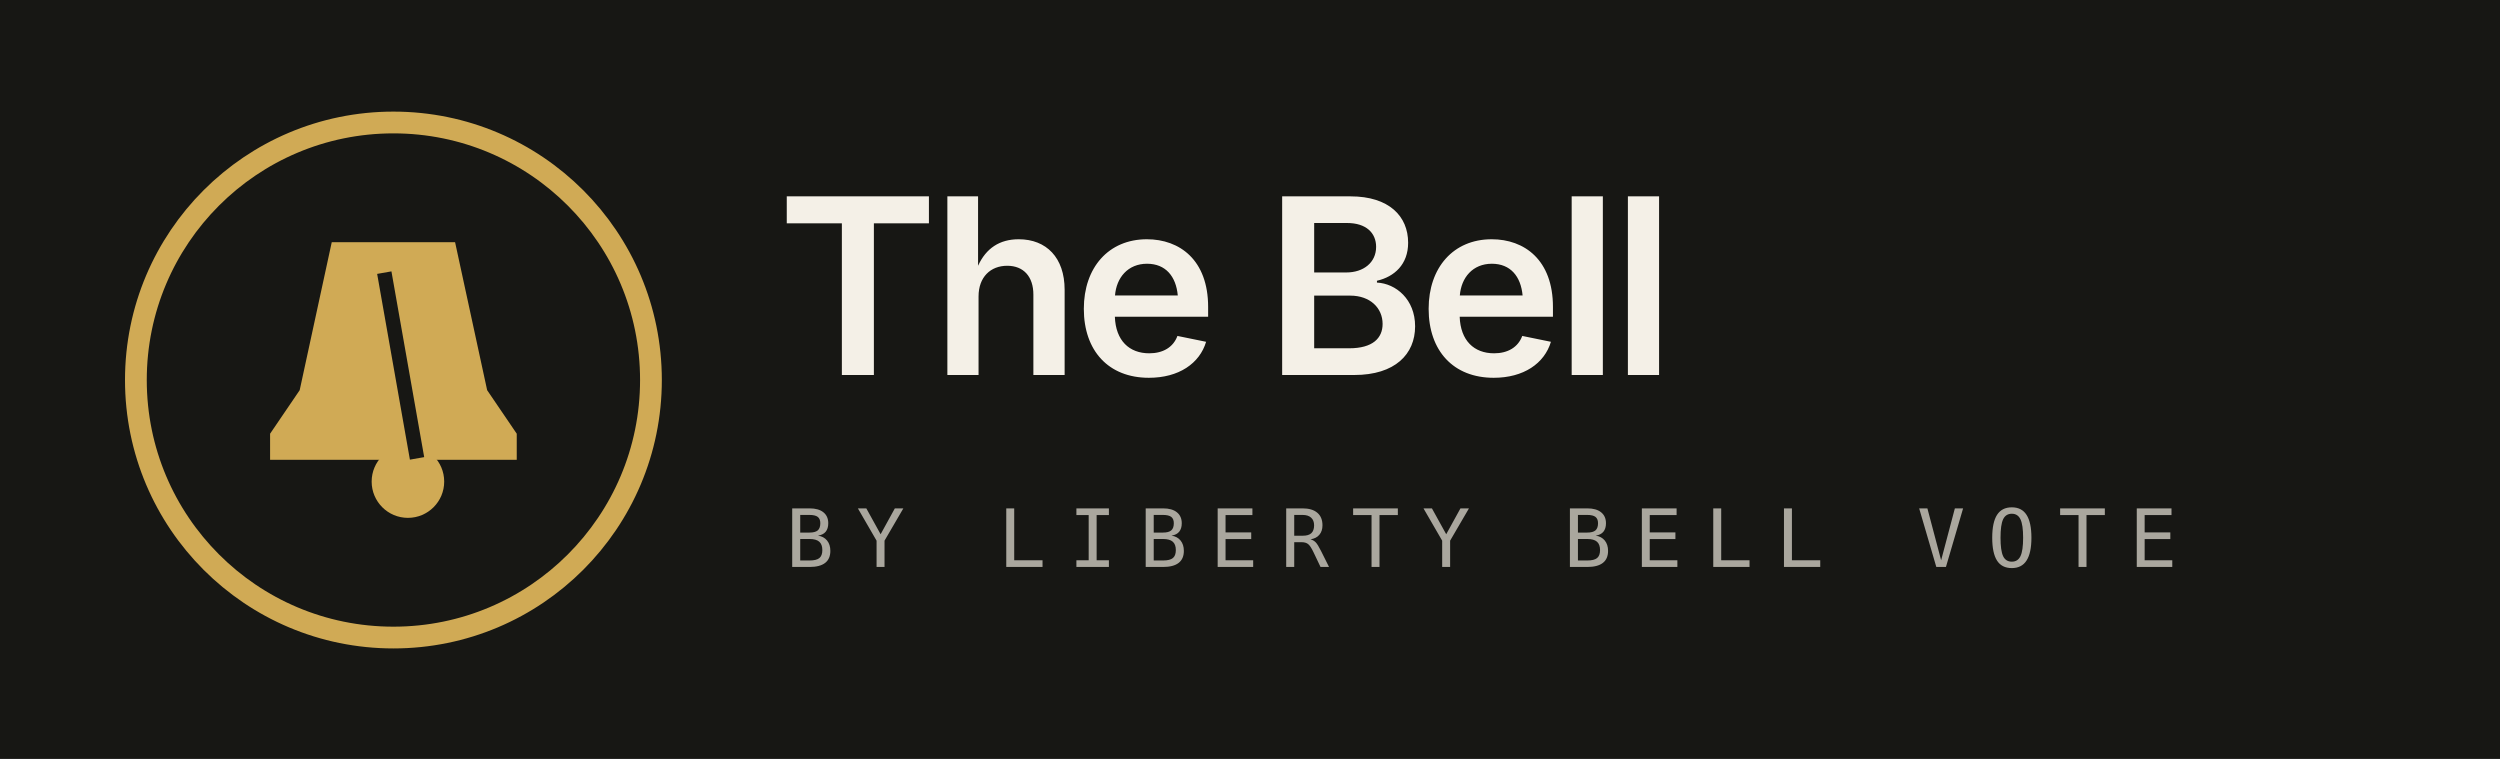
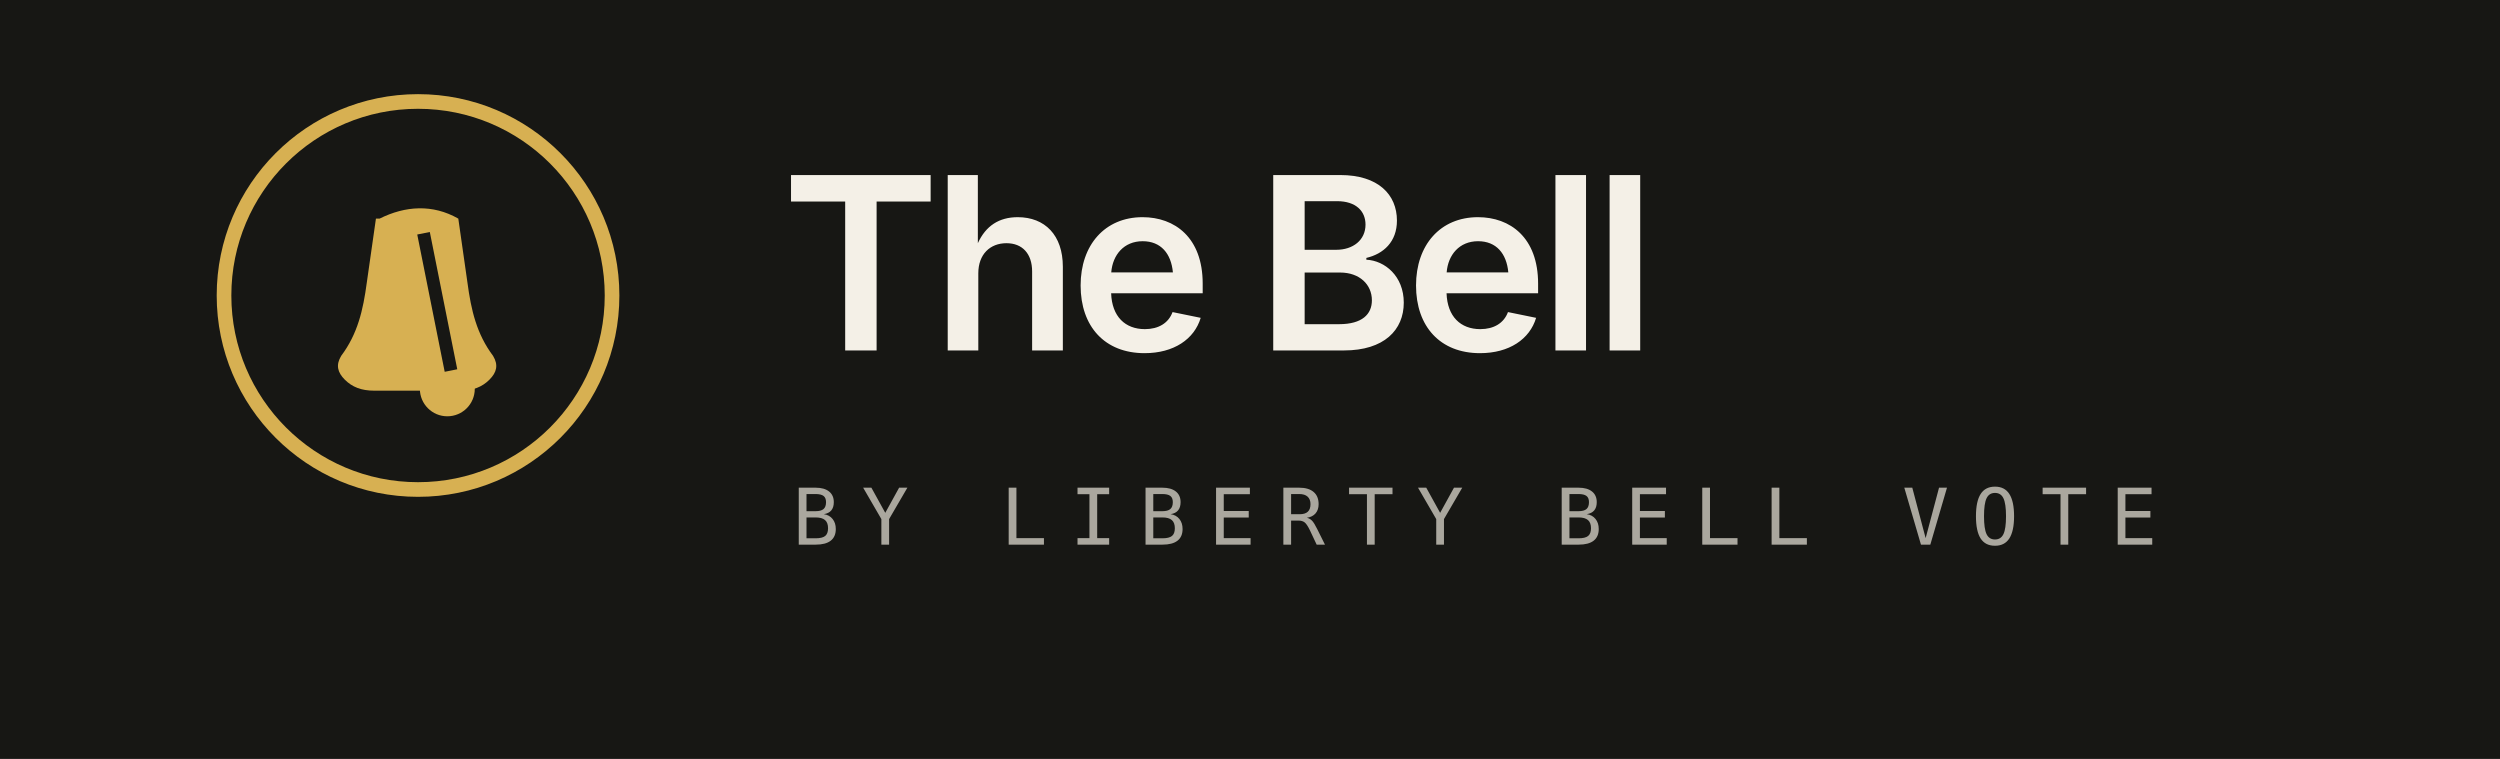
- <svg xmlns="http://www.w3.org/2000/svg" viewBox="0 0 560 170" role="img" aria-labelledby="title desc">
-   <rect width="560" height="170" fill="#171714" />
-   <g transform="translate(28 25) scale(3.25)">
-     <circle cx="18.5" cy="18.5" r="17.75" fill="#171714" stroke="#D0AA55" stroke-width="1.5" />
-     <path fill="#D0AA55" d="M14.25 9h8.5l2.21 10.2L27 22.2V24H10v-1.8l2.04-3L14.25 9Z" />
-     <circle cx="19.5" cy="25.5" r="2.5" fill="#D0AA55" />
-     <path d="M19 11v13" fill="none" stroke="#171714" stroke-width="1" transform="rotate(-10 19 17.5)" />
+ <svg xmlns="http://www.w3.org/2000/svg" viewBox="0 0 1120 340" role="img" aria-labelledby="title desc">
+   <rect width="1120" height="340" fill="#171714" />
+   <g transform="translate(20 -39) scale(.82)">
+     <circle cx="204" cy="209" r="106" fill="none" stroke="#D7B052" stroke-width="8" />
+     <path fill="#D7B052" d="M183 167c14-7 29-8 43 0l5 35c2 15 5 28 14 40 3 5 2 9-2 13-4 4-9 6-16 6h-47c-7 0-12-2-16-6-4-4-5-8-2-13 9-12 12-25 14-40l5-35Z" />
+     <circle cx="220" cy="260" r="15" fill="#D7B052" />
+     <path d="M207 175l15 75" fill="none" stroke="#171714" stroke-width="7" />
  </g>
-   <text x="174" y="84" fill="#F4F0E7" font-family="Inter, Arial, sans-serif" font-size="55" font-weight="600" letter-spacing="-1.8">The Bell</text>
-   <text x="176" y="127" fill="#AAA79E" font-family="IBM Plex Mono, Menlo, monospace" font-size="18" font-weight="500" letter-spacing="5">BY LIBERTY BELL VOTE</text>
+   <text x="350" y="157" fill="#F4F0E7" font-family="Inter, Arial, sans-serif" font-size="108" font-weight="600" letter-spacing="-4">The Bell</text>
+   <text x="355" y="244" fill="#AAA79E" font-family="IBM Plex Mono, Menlo, monospace" font-size="35" font-weight="500" letter-spacing="10">BY LIBERTY BELL VOTE</text>
</svg>
